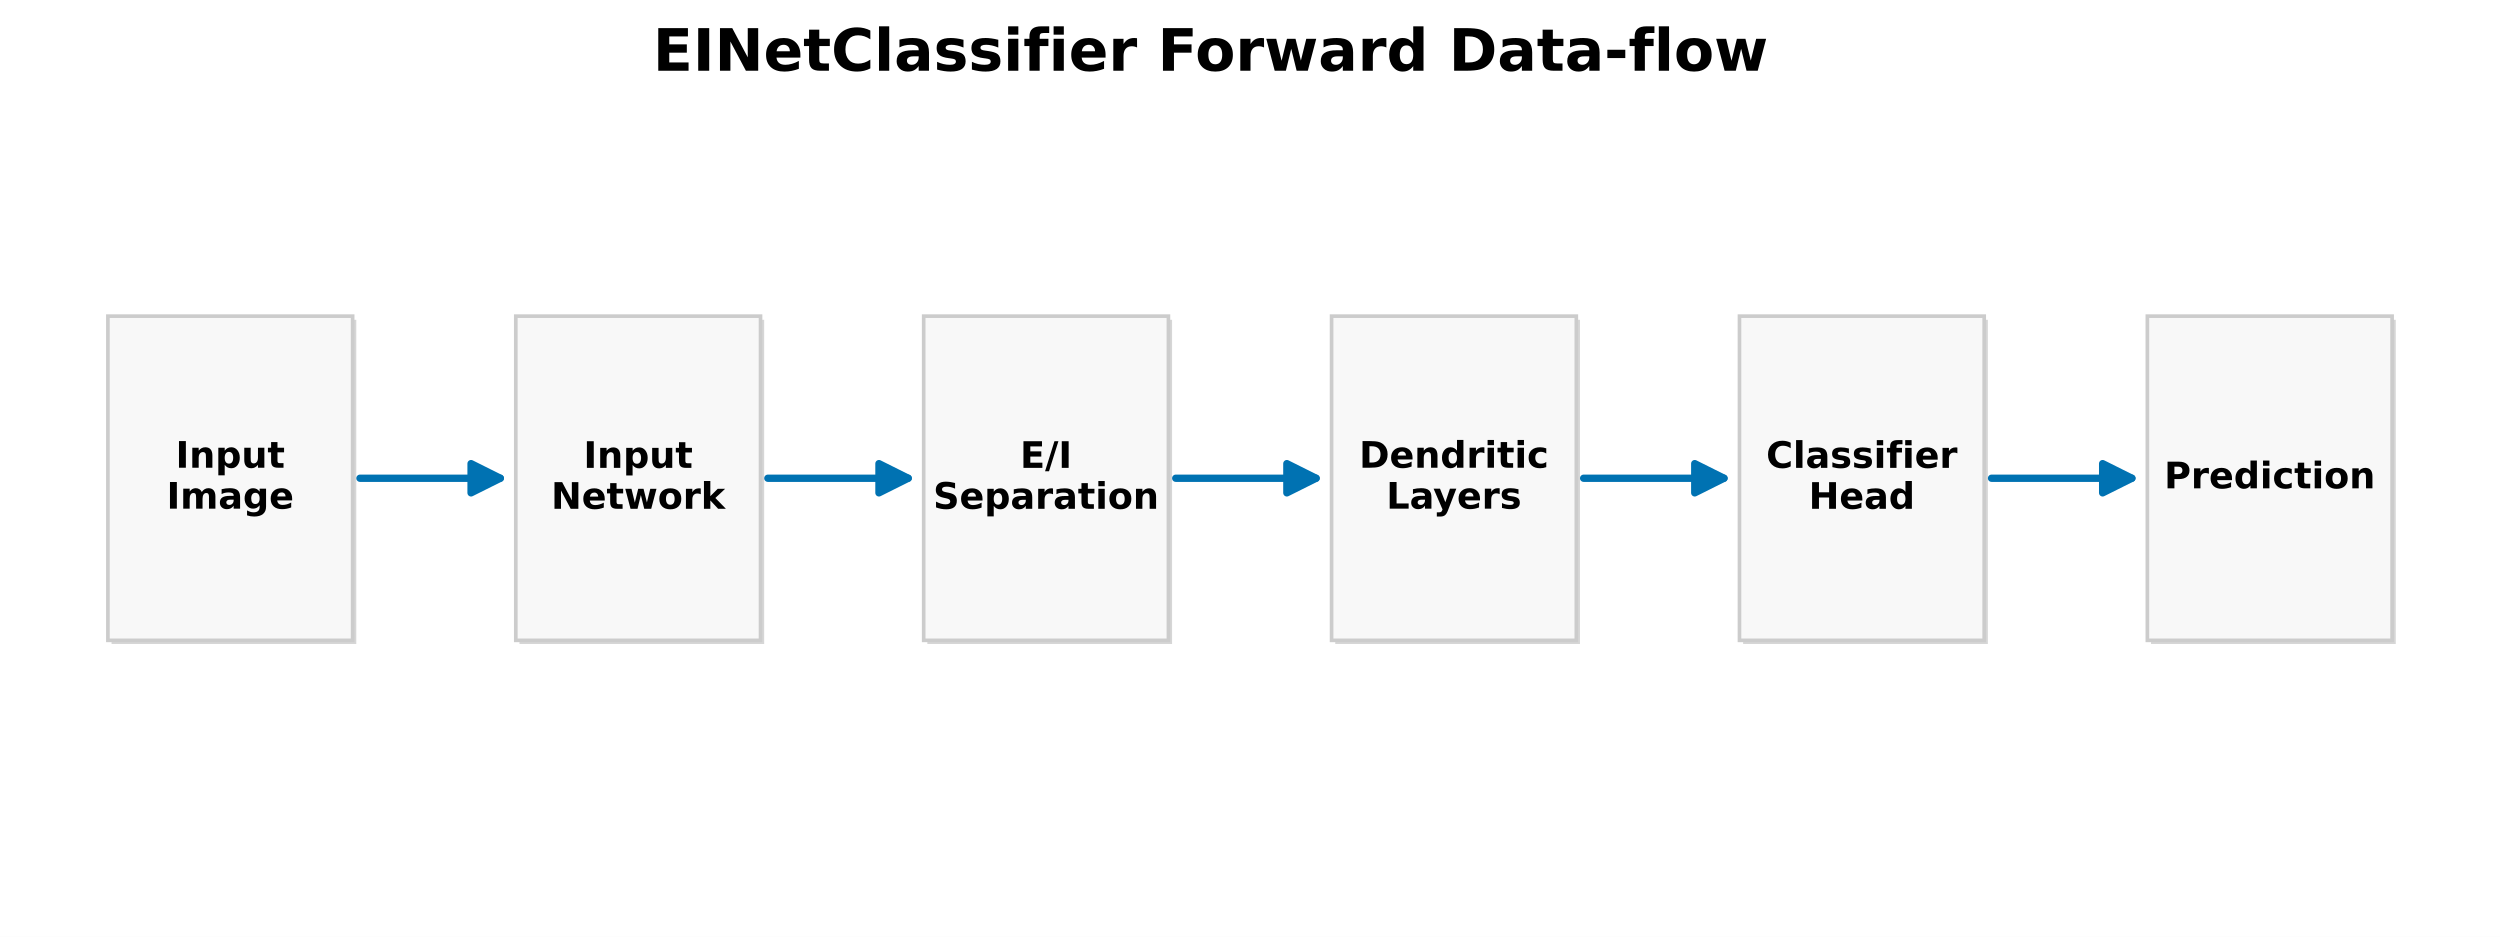
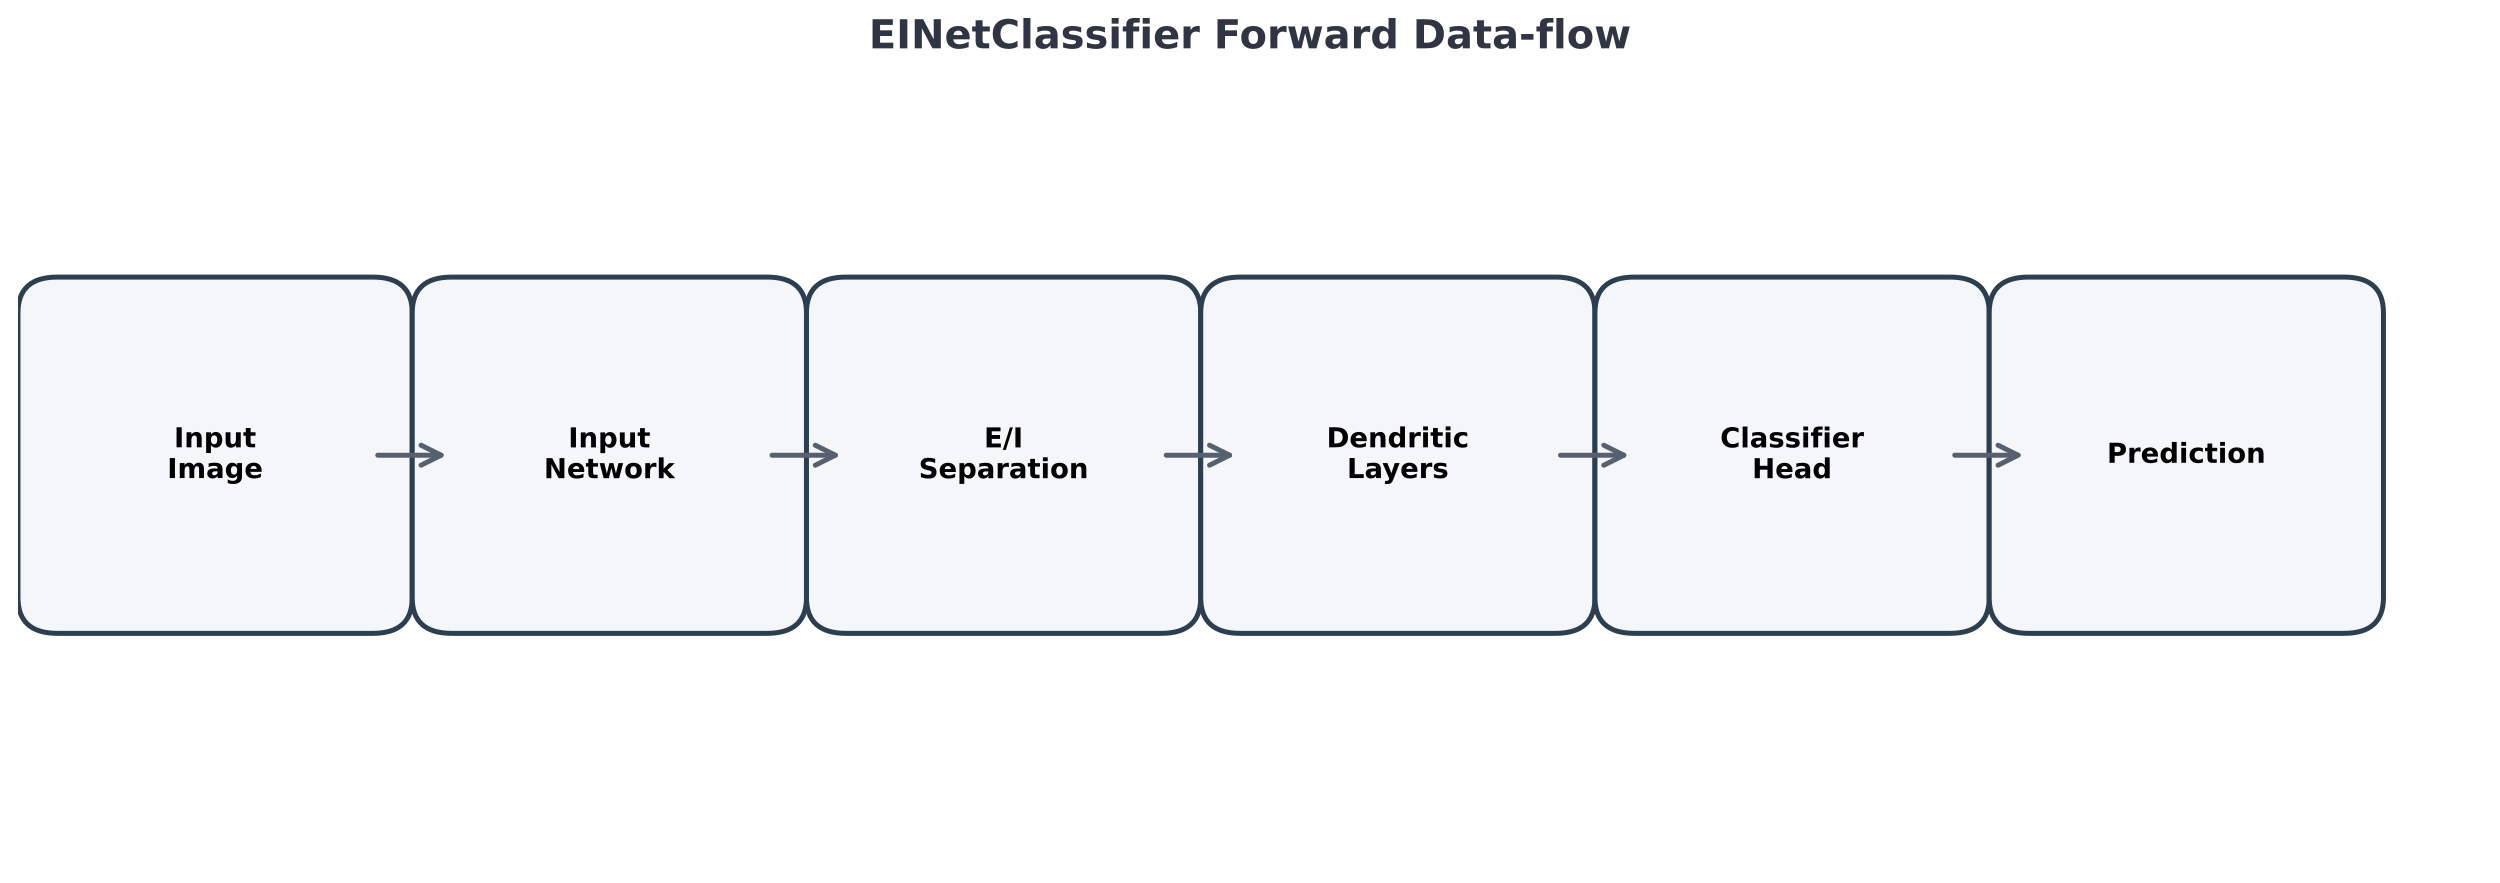
- <svg xmlns="http://www.w3.org/2000/svg" xmlns:xlink="http://www.w3.org/1999/xlink" width="684pt" height="256.32pt" viewBox="0 0 684 256.32" version="1.1">
+ <svg xmlns="http://www.w3.org/2000/svg" xmlns:xlink="http://www.w3.org/1999/xlink" width="1000.8pt" height="353.438pt" viewBox="0 0 1000.8 353.438" version="1.1">
  <defs>
    <style type="text/css">*{stroke-linejoin: round; stroke-linecap: butt}</style>
  </defs>
  <g id="figure_1">
    <g id="patch_1">
-       <path d="M 0 256.32  L 684 256.32  L 684 0  L 0 0  z " style="fill: #ffffff" />
+       <path d="M 0 353.438  L 1000.8 353.438  L 1000.8 0  L 0 0  z " style="fill: #ffffff" />
    </g>
    <g id="axes_1">
      <g id="patch_2">
-         <path d="M 30.52 176.2  L 97.48 176.2  L 97.48 87.496  L 30.52 87.496  z " clip-path="url(#p9ac85285b4)" style="fill: #333333; opacity: 0.2" />
-         <path d="M 29.52 175.2  L 96.48 175.2  L 96.48 86.496  L 29.52 86.496  z " clip-path="url(#p9ac85285b4)" style="fill: #f8f8f8; stroke: #cccccc; stroke-linejoin: miter" />
+         <path d="M 22.982 253.539  L 149.242 253.539  Q 165.024 253.539 165.024 239.278  L 165.024 125.187  Q 165.024 110.925 149.242 110.925  L 22.982 110.925  Q 7.2 110.925 7.2 125.187  L 7.2 239.278  Q 7.2 253.539 22.982 253.539  z " clip-path="url(#p1d5c833559)" style="fill: #f5f6fa; stroke: #2c3e50; stroke-width: 2; stroke-linejoin: miter" />
      </g>
      <g id="patch_3">
-         <path d="M 142.12 176.2  L 209.08 176.2  L 209.08 87.496  L 142.12 87.496  z " clip-path="url(#p9ac85285b4)" style="fill: #333333; opacity: 0.2" />
-         <path d="M 141.12 175.2  L 208.08 175.2  L 208.08 86.496  L 141.12 86.496  z " clip-path="url(#p9ac85285b4)" style="fill: #f8f8f8; stroke: #cccccc; stroke-linejoin: miter" />
+         <path d="M 180.806 253.539  L 307.066 253.539  Q 322.848 253.539 322.848 239.278  L 322.848 125.187  Q 322.848 110.925 307.066 110.925  L 180.806 110.925  Q 165.024 110.925 165.024 125.187  L 165.024 239.278  Q 165.024 253.539 180.806 253.539  z " clip-path="url(#p1d5c833559)" style="fill: #f5f6fa; stroke: #2c3e50; stroke-width: 2; stroke-linejoin: miter" />
      </g>
      <g id="patch_4">
-         <path d="M 253.72 176.2  L 320.68 176.2  L 320.68 87.496  L 253.72 87.496  z " clip-path="url(#p9ac85285b4)" style="fill: #333333; opacity: 0.2" />
-         <path d="M 252.72 175.2  L 319.68 175.2  L 319.68 86.496  L 252.72 86.496  z " clip-path="url(#p9ac85285b4)" style="fill: #f8f8f8; stroke: #cccccc; stroke-linejoin: miter" />
+         <path d="M 338.63 253.539  L 464.89 253.539  Q 480.672 253.539 480.672 239.278  L 480.672 125.187  Q 480.672 110.925 464.89 110.925  L 338.63 110.925  Q 322.848 110.925 322.848 125.187  L 322.848 239.278  Q 322.848 253.539 338.63 253.539  z " clip-path="url(#p1d5c833559)" style="fill: #f5f6fa; stroke: #2c3e50; stroke-width: 2; stroke-linejoin: miter" />
      </g>
      <g id="patch_5">
-         <path d="M 365.32 176.2  L 432.28 176.2  L 432.28 87.496  L 365.32 87.496  z " clip-path="url(#p9ac85285b4)" style="fill: #333333; opacity: 0.2" />
-         <path d="M 364.32 175.2  L 431.28 175.2  L 431.28 86.496  L 364.32 86.496  z " clip-path="url(#p9ac85285b4)" style="fill: #f8f8f8; stroke: #cccccc; stroke-linejoin: miter" />
+         <path d="M 496.454 253.539  L 622.714 253.539  Q 638.496 253.539 638.496 239.278  L 638.496 125.187  Q 638.496 110.925 622.714 110.925  L 496.454 110.925  Q 480.672 110.925 480.672 125.187  L 480.672 239.278  Q 480.672 253.539 496.454 253.539  z " clip-path="url(#p1d5c833559)" style="fill: #f5f6fa; stroke: #2c3e50; stroke-width: 2; stroke-linejoin: miter" />
      </g>
      <g id="patch_6">
-         <path d="M 476.92 176.2  L 543.88 176.2  L 543.88 87.496  L 476.92 87.496  z " clip-path="url(#p9ac85285b4)" style="fill: #333333; opacity: 0.2" />
-         <path d="M 475.92 175.2  L 542.88 175.2  L 542.88 86.496  L 475.92 86.496  z " clip-path="url(#p9ac85285b4)" style="fill: #f8f8f8; stroke: #cccccc; stroke-linejoin: miter" />
+         <path d="M 654.278 253.539  L 780.538 253.539  Q 796.32 253.539 796.32 239.278  L 796.32 125.187  Q 796.32 110.925 780.538 110.925  L 654.278 110.925  Q 638.496 110.925 638.496 125.187  L 638.496 239.278  Q 638.496 253.539 654.278 253.539  z " clip-path="url(#p1d5c833559)" style="fill: #f5f6fa; stroke: #2c3e50; stroke-width: 2; stroke-linejoin: miter" />
      </g>
      <g id="patch_7">
-         <path d="M 588.52 176.2  L 655.48 176.2  L 655.48 87.496  L 588.52 87.496  z " clip-path="url(#p9ac85285b4)" style="fill: #333333; opacity: 0.2" />
-         <path d="M 587.52 175.2  L 654.48 175.2  L 654.48 86.496  L 587.52 86.496  z " clip-path="url(#p9ac85285b4)" style="fill: #f8f8f8; stroke: #cccccc; stroke-linejoin: miter" />
+         <path d="M 812.102 253.539  L 938.362 253.539  Q 954.144 253.539 954.144 239.278  L 954.144 125.187  Q 954.144 110.925 938.362 110.925  L 812.102 110.925  Q 796.32 110.925 796.32 125.187  L 796.32 239.278  Q 796.32 253.539 812.102 253.539  z " clip-path="url(#p1d5c833559)" style="fill: #f5f6fa; stroke: #2c3e50; stroke-width: 2; stroke-linejoin: miter" />
      </g>
      <g id="patch_8">
-         <path d="M 98.483 130.848  Q 118.801 130.848 136.883 130.848  " clip-path="url(#p9ac85285b4)" style="fill: none; stroke: #0072b2; stroke-width: 2; stroke-linecap: round" />
-         <path d="M 128.883 126.848  L 136.883 130.848  L 128.883 134.848  z " clip-path="url(#p9ac85285b4)" style="fill: #0072b2; stroke: #0072b2; stroke-width: 2; stroke-linecap: round" />
+         <path d="M 151.241 182.232  Q 165.022 182.232 176.567 182.232  " clip-path="url(#p1d5c833559)" style="fill: none; stroke: #57606f; stroke-width: 2; stroke-linecap: round" />
+         <path d="M 168.567 178.232  L 176.567 182.232  L 168.567 186.232  " clip-path="url(#p1d5c833559)" style="fill: none; stroke: #57606f; stroke-width: 2; stroke-linecap: round" />
      </g>
      <g id="patch_9">
-         <path d="M 210.083 130.848  Q 230.401 130.848 248.483 130.848  " clip-path="url(#p9ac85285b4)" style="fill: none; stroke: #0072b2; stroke-width: 2; stroke-linecap: round" />
-         <path d="M 240.483 126.848  L 248.483 130.848  L 240.483 134.848  z " clip-path="url(#p9ac85285b4)" style="fill: #0072b2; stroke: #0072b2; stroke-width: 2; stroke-linecap: round" />
+         <path d="M 309.065 182.232  Q 322.846 182.232 334.391 182.232  " clip-path="url(#p1d5c833559)" style="fill: none; stroke: #57606f; stroke-width: 2; stroke-linecap: round" />
+         <path d="M 326.391 178.232  L 334.391 182.232  L 326.391 186.232  " clip-path="url(#p1d5c833559)" style="fill: none; stroke: #57606f; stroke-width: 2; stroke-linecap: round" />
      </g>
      <g id="patch_10">
-         <path d="M 321.683 130.848  Q 342.001 130.848 360.083 130.848  " clip-path="url(#p9ac85285b4)" style="fill: none; stroke: #0072b2; stroke-width: 2; stroke-linecap: round" />
-         <path d="M 352.083 126.848  L 360.083 130.848  L 352.083 134.848  z " clip-path="url(#p9ac85285b4)" style="fill: #0072b2; stroke: #0072b2; stroke-width: 2; stroke-linecap: round" />
+         <path d="M 466.889 182.232  Q 480.67 182.232 492.215 182.232  " clip-path="url(#p1d5c833559)" style="fill: none; stroke: #57606f; stroke-width: 2; stroke-linecap: round" />
+         <path d="M 484.215 178.232  L 492.215 182.232  L 484.215 186.232  " clip-path="url(#p1d5c833559)" style="fill: none; stroke: #57606f; stroke-width: 2; stroke-linecap: round" />
      </g>
      <g id="patch_11">
-         <path d="M 433.283 130.848  Q 453.601 130.848 471.683 130.848  " clip-path="url(#p9ac85285b4)" style="fill: none; stroke: #0072b2; stroke-width: 2; stroke-linecap: round" />
-         <path d="M 463.683 126.848  L 471.683 130.848  L 463.683 134.848  z " clip-path="url(#p9ac85285b4)" style="fill: #0072b2; stroke: #0072b2; stroke-width: 2; stroke-linecap: round" />
+         <path d="M 624.713 182.232  Q 638.494 182.232 650.039 182.232  " clip-path="url(#p1d5c833559)" style="fill: none; stroke: #57606f; stroke-width: 2; stroke-linecap: round" />
+         <path d="M 642.039 178.232  L 650.039 182.232  L 642.039 186.232  " clip-path="url(#p1d5c833559)" style="fill: none; stroke: #57606f; stroke-width: 2; stroke-linecap: round" />
      </g>
      <g id="patch_12">
-         <path d="M 544.883 130.848  Q 565.201 130.848 583.283 130.848  " clip-path="url(#p9ac85285b4)" style="fill: none; stroke: #0072b2; stroke-width: 2; stroke-linecap: round" />
-         <path d="M 575.283 126.848  L 583.283 130.848  L 575.283 134.848  z " clip-path="url(#p9ac85285b4)" style="fill: #0072b2; stroke: #0072b2; stroke-width: 2; stroke-linecap: round" />
+         <path d="M 782.537 182.232  Q 796.318 182.232 807.863 182.232  " clip-path="url(#p1d5c833559)" style="fill: none; stroke: #57606f; stroke-width: 2; stroke-linecap: round" />
+         <path d="M 799.863 178.232  L 807.863 182.232  L 799.863 186.232  " clip-path="url(#p1d5c833559)" style="fill: none; stroke: #57606f; stroke-width: 2; stroke-linecap: round" />
      </g>
      <g id="text_1">
-         <g transform="translate(48.05234 127.9694) scale(0.1 -0.1)">
+         <g transform="translate(69.66958 179.0657) scale(0.11 -0.11)">
          <defs>
            <path id="DejaVuSans-Bold-49" d="M 588 4666  L 1791 4666  L 1791 0  L 588 0  L 588 4666  z " transform="scale(0.015625)" />
            <path id="DejaVuSans-Bold-6e" d="M 4056 2131  L 4056 0  L 2931 0  L 2931 347  L 2931 1631  Q 2931 2084 2911 2256  Q 2891 2428 2841 2509  Q 2775 2619 2662 2680  Q 2550 2741 2406 2741  Q 2056 2741 1856 2470  Q 1656 2200 1656 1722  L 1656 0  L 538 0  L 538 3500  L 1656 3500  L 1656 2988  Q 1909 3294 2193 3439  Q 2478 3584 2822 3584  Q 3428 3584 3742 3212  Q 4056 2841 4056 2131  z " transform="scale(0.015625)" />
            <path id="DejaVuSans-Bold-70" d="M 1656 506  L 1656 -1331  L 538 -1331  L 538 3500  L 1656 3500  L 1656 2988  Q 1888 3294 2169 3439  Q 2450 3584 2816 3584  Q 3463 3584 3878 3070  Q 4294 2556 4294 1747  Q 4294 938 3878 423  Q 3463 -91 2816 -91  Q 2450 -91 2169 54  Q 1888 200 1656 506  z M 2400 2772  Q 2041 2772 1848 2508  Q 1656 2244 1656 1747  Q 1656 1250 1848 986  Q 2041 722 2400 722  Q 2759 722 2948 984  Q 3138 1247 3138 1747  Q 3138 2247 2948 2509  Q 2759 2772 2400 2772  z " transform="scale(0.015625)" />
            <path id="DejaVuSans-Bold-75" d="M 500 1363  L 500 3500  L 1625 3500  L 1625 3150  Q 1625 2866 1622 2436  Q 1619 2006 1619 1863  Q 1619 1441 1641 1255  Q 1663 1069 1716 984  Q 1784 875 1895 815  Q 2006 756 2150 756  Q 2500 756 2700 1025  Q 2900 1294 2900 1772  L 2900 3500  L 4019 3500  L 4019 0  L 2900 0  L 2900 506  Q 2647 200 2364 54  Q 2081 -91 1741 -91  Q 1134 -91 817 281  Q 500 653 500 1363  z " transform="scale(0.015625)" />
            <path id="DejaVuSans-Bold-74" d="M 1759 4494  L 1759 3500  L 2913 3500  L 2913 2700  L 1759 2700  L 1759 1216  Q 1759 972 1856 886  Q 1953 800 2241 800  L 2816 800  L 2816 0  L 1856 0  Q 1194 0 917 276  Q 641 553 641 1216  L 641 2700  L 84 2700  L 84 3500  L 641 3500  L 641 4494  L 1759 4494  z " transform="scale(0.015625)" />
          </defs>
          <use xlink:href="#DejaVuSans-Bold-49" />
          <use xlink:href="#DejaVuSans-Bold-6e" transform="translate(37.20703 0)" />
          <use xlink:href="#DejaVuSans-Bold-70" transform="translate(108.3984 0)" />
          <use xlink:href="#DejaVuSans-Bold-75" transform="translate(179.9805 0)" />
          <use xlink:href="#DejaVuSans-Bold-74" transform="translate(251.1719 0)" />
        </g>
-         <g transform="translate(45.58516 139.1672) scale(0.1 -0.1)">
+         <g transform="translate(66.95567 191.3833) scale(0.11 -0.11)">
          <defs>
            <path id="DejaVuSans-Bold-6d" d="M 3781 2919  Q 3994 3244 4286 3414  Q 4578 3584 4928 3584  Q 5531 3584 5847 3212  Q 6163 2841 6163 2131  L 6163 0  L 5038 0  L 5038 1825  Q 5041 1866 5042 1909  Q 5044 1953 5044 2034  Q 5044 2406 4934 2573  Q 4825 2741 4581 2741  Q 4263 2741 4089 2478  Q 3916 2216 3909 1719  L 3909 0  L 2784 0  L 2784 1825  Q 2784 2406 2684 2573  Q 2584 2741 2328 2741  Q 2006 2741 1831 2477  Q 1656 2213 1656 1722  L 1656 0  L 531 0  L 531 3500  L 1656 3500  L 1656 2988  Q 1863 3284 2130 3434  Q 2397 3584 2719 3584  Q 3081 3584 3359 3409  Q 3638 3234 3781 2919  z " transform="scale(0.015625)" />
            <path id="DejaVuSans-Bold-61" d="M 2106 1575  Q 1756 1575 1579 1456  Q 1403 1338 1403 1106  Q 1403 894 1545 773  Q 1688 653 1941 653  Q 2256 653 2472 879  Q 2688 1106 2688 1447  L 2688 1575  L 2106 1575  z M 3816 1997  L 3816 0  L 2688 0  L 2688 519  Q 2463 200 2181 54  Q 1900 -91 1497 -91  Q 953 -91 614 226  Q 275 544 275 1050  Q 275 1666 698 1953  Q 1122 2241 2028 2241  L 2688 2241  L 2688 2328  Q 2688 2594 2478 2717  Q 2269 2841 1825 2841  Q 1466 2841 1156 2769  Q 847 2697 581 2553  L 581 3406  Q 941 3494 1303 3539  Q 1666 3584 2028 3584  Q 2975 3584 3395 3211  Q 3816 2838 3816 1997  z " transform="scale(0.015625)" />
            <path id="DejaVuSans-Bold-67" d="M 2919 594  Q 2688 288 2409 144  Q 2131 0 1766 0  Q 1125 0 706 504  Q 288 1009 288 1791  Q 288 2575 706 3076  Q 1125 3578 1766 3578  Q 2131 3578 2409 3434  Q 2688 3291 2919 2981  L 2919 3500  L 4044 3500  L 4044 353  Q 4044 -491 3511 -936  Q 2978 -1381 1966 -1381  Q 1638 -1381 1331 -1331  Q 1025 -1281 716 -1178  L 716 -306  Q 1009 -475 1290 -558  Q 1572 -641 1856 -641  Q 2406 -641 2662 -400  Q 2919 -159 2919 353  L 2919 594  z M 2181 2772  Q 1834 2772 1640 2515  Q 1447 2259 1447 1791  Q 1447 1309 1634 1061  Q 1822 813 2181 813  Q 2531 813 2725 1069  Q 2919 1325 2919 1791  Q 2919 2259 2725 2515  Q 2531 2772 2181 2772  z " transform="scale(0.015625)" />
            <path id="DejaVuSans-Bold-65" d="M 4031 1759  L 4031 1441  L 1416 1441  Q 1456 1047 1700 850  Q 1944 653 2381 653  Q 2734 653 3104 758  Q 3475 863 3866 1075  L 3866 213  Q 3469 63 3072 -14  Q 2675 -91 2278 -91  Q 1328 -91 801 392  Q 275 875 275 1747  Q 275 2603 792 3093  Q 1309 3584 2216 3584  Q 3041 3584 3536 3087  Q 4031 2591 4031 1759  z M 2881 2131  Q 2881 2450 2695 2645  Q 2509 2841 2209 2841  Q 1884 2841 1681 2658  Q 1478 2475 1428 2131  L 2881 2131  z " transform="scale(0.015625)" />
          </defs>
          <use xlink:href="#DejaVuSans-Bold-49" />
          <use xlink:href="#DejaVuSans-Bold-6d" transform="translate(37.20703 0)" />
          <use xlink:href="#DejaVuSans-Bold-61" transform="translate(141.4062 0)" />
          <use xlink:href="#DejaVuSans-Bold-67" transform="translate(208.8867 0)" />
          <use xlink:href="#DejaVuSans-Bold-65" transform="translate(280.4688 0)" />
        </g>
      </g>
      <g id="text_2">
-         <g transform="translate(159.6523 128.0085) scale(0.1 -0.1)">
+         <g transform="translate(227.4936 179.1087) scale(0.11 -0.11)">
          <use xlink:href="#DejaVuSans-Bold-49" />
          <use xlink:href="#DejaVuSans-Bold-6e" transform="translate(37.20703 0)" />
          <use xlink:href="#DejaVuSans-Bold-70" transform="translate(108.3984 0)" />
          <use xlink:href="#DejaVuSans-Bold-75" transform="translate(179.9805 0)" />
          <use xlink:href="#DejaVuSans-Bold-74" transform="translate(251.1719 0)" />
        </g>
-         <g transform="translate(150.7891 139.2063) scale(0.1 -0.1)">
+         <g transform="translate(217.744 191.4263) scale(0.11 -0.11)">
          <defs>
            <path id="DejaVuSans-Bold-4e" d="M 588 4666  L 1931 4666  L 3628 1466  L 3628 4666  L 4769 4666  L 4769 0  L 3425 0  L 1728 3200  L 1728 0  L 588 0  L 588 4666  z " transform="scale(0.015625)" />
            <path id="DejaVuSans-Bold-77" d="M 225 3500  L 1313 3500  L 1900 1088  L 2491 3500  L 3425 3500  L 4013 1113  L 4603 3500  L 5691 3500  L 4769 0  L 3547 0  L 2956 2406  L 2369 0  L 1147 0  L 225 3500  z " transform="scale(0.015625)" />
            <path id="DejaVuSans-Bold-6f" d="M 2203 2784  Q 1831 2784 1636 2517  Q 1441 2250 1441 1747  Q 1441 1244 1636 976  Q 1831 709 2203 709  Q 2569 709 2762 976  Q 2956 1244 2956 1747  Q 2956 2250 2762 2517  Q 2569 2784 2203 2784  z M 2203 3584  Q 3106 3584 3614 3096  Q 4122 2609 4122 1747  Q 4122 884 3614 396  Q 3106 -91 2203 -91  Q 1297 -91 786 396  Q 275 884 275 1747  Q 275 2609 786 3096  Q 1297 3584 2203 3584  z " transform="scale(0.015625)" />
            <path id="DejaVuSans-Bold-72" d="M 3138 2547  Q 2991 2616 2845 2648  Q 2700 2681 2553 2681  Q 2122 2681 1889 2404  Q 1656 2128 1656 1613  L 1656 0  L 538 0  L 538 3500  L 1656 3500  L 1656 2925  Q 1872 3269 2151 3426  Q 2431 3584 2822 3584  Q 2878 3584 2943 3579  Q 3009 3575 3134 3559  L 3138 2547  z " transform="scale(0.015625)" />
            <path id="DejaVuSans-Bold-6b" d="M 538 4863  L 1656 4863  L 1656 2216  L 2944 3500  L 4244 3500  L 2534 1894  L 4378 0  L 3022 0  L 1656 1459  L 1656 0  L 538 0  L 538 4863  z " transform="scale(0.015625)" />
          </defs>
          <use xlink:href="#DejaVuSans-Bold-4e" />
          <use xlink:href="#DejaVuSans-Bold-65" transform="translate(83.69141 0)" />
          <use xlink:href="#DejaVuSans-Bold-74" transform="translate(151.5137 0)" />
          <use xlink:href="#DejaVuSans-Bold-77" transform="translate(199.3164 0)" />
          <use xlink:href="#DejaVuSans-Bold-6f" transform="translate(291.6992 0)" />
          <use xlink:href="#DejaVuSans-Bold-72" transform="translate(360.4004 0)" />
          <use xlink:href="#DejaVuSans-Bold-6b" transform="translate(409.7168 0)" />
        </g>
      </g>
      <g id="text_3">
-         <g transform="translate(279.0977 128.0085) scale(0.1 -0.1)">
+         <g transform="translate(393.9474 179.1087) scale(0.11 -0.11)">
          <defs>
            <path id="DejaVuSans-Bold-45" d="M 588 4666  L 3834 4666  L 3834 3756  L 1791 3756  L 1791 2888  L 3713 2888  L 3713 1978  L 1791 1978  L 1791 909  L 3903 909  L 3903 0  L 588 0  L 588 4666  z " transform="scale(0.015625)" />
            <path id="DejaVuSans-Bold-2f" d="M 1644 4666  L 2338 4666  L 691 -594  L 0 -594  L 1644 4666  z " transform="scale(0.015625)" />
          </defs>
          <use xlink:href="#DejaVuSans-Bold-45" />
          <use xlink:href="#DejaVuSans-Bold-2f" transform="translate(68.31055 0)" />
          <use xlink:href="#DejaVuSans-Bold-49" transform="translate(104.834 0)" />
        </g>
-         <g transform="translate(255.3164 139.2063) scale(0.1 -0.1)">
+         <g transform="translate(367.788 191.4263) scale(0.11 -0.11)">
          <defs>
            <path id="DejaVuSans-Bold-53" d="M 3834 4519  L 3834 3531  Q 3450 3703 3084 3790  Q 2719 3878 2394 3878  Q 1963 3878 1756 3759  Q 1550 3641 1550 3391  Q 1550 3203 1689 3098  Q 1828 2994 2194 2919  L 2706 2816  Q 3484 2659 3812 2340  Q 4141 2022 4141 1434  Q 4141 663 3683 286  Q 3225 -91 2284 -91  Q 1841 -91 1394 -6  Q 947 78 500 244  L 500 1259  Q 947 1022 1364 901  Q 1781 781 2169 781  Q 2563 781 2772 912  Q 2981 1044 2981 1288  Q 2981 1506 2839 1625  Q 2697 1744 2272 1838  L 1806 1941  Q 1106 2091 782 2419  Q 459 2747 459 3303  Q 459 4000 909 4375  Q 1359 4750 2203 4750  Q 2588 4750 2994 4692  Q 3400 4634 3834 4519  z " transform="scale(0.015625)" />
            <path id="DejaVuSans-Bold-69" d="M 538 3500  L 1656 3500  L 1656 0  L 538 0  L 538 3500  z M 538 4863  L 1656 4863  L 1656 3950  L 538 3950  L 538 4863  z " transform="scale(0.015625)" />
          </defs>
          <use xlink:href="#DejaVuSans-Bold-53" />
          <use xlink:href="#DejaVuSans-Bold-65" transform="translate(72.02148 0)" />
          <use xlink:href="#DejaVuSans-Bold-70" transform="translate(139.8438 0)" />
          <use xlink:href="#DejaVuSans-Bold-61" transform="translate(211.4258 0)" />
          <use xlink:href="#DejaVuSans-Bold-72" transform="translate(278.9062 0)" />
          <use xlink:href="#DejaVuSans-Bold-61" transform="translate(328.2227 0)" />
          <use xlink:href="#DejaVuSans-Bold-74" transform="translate(395.7031 0)" />
          <use xlink:href="#DejaVuSans-Bold-69" transform="translate(443.5059 0)" />
          <use xlink:href="#DejaVuSans-Bold-6f" transform="translate(477.7832 0)" />
          <use xlink:href="#DejaVuSans-Bold-6e" transform="translate(546.4844 0)" />
        </g>
      </g>
      <g id="text_4">
-         <g transform="translate(371.8719 127.9694) scale(0.1 -0.1)">
+         <g transform="translate(531.0631 179.0657) scale(0.11 -0.11)">
          <defs>
            <path id="DejaVuSans-Bold-44" d="M 1791 3756  L 1791 909  L 2222 909  Q 2959 909 3348 1275  Q 3738 1641 3738 2338  Q 3738 3031 3350 3393  Q 2963 3756 2222 3756  L 1791 3756  z M 588 4666  L 1856 4666  Q 2919 4666 3439 4514  Q 3959 4363 4331 4000  Q 4659 3684 4818 3271  Q 4978 2859 4978 2338  Q 4978 1809 4818 1395  Q 4659 981 4331 666  Q 3956 303 3431 151  Q 2906 0 1856 0  L 588 0  L 588 4666  z " transform="scale(0.015625)" />
            <path id="DejaVuSans-Bold-64" d="M 2919 2988  L 2919 4863  L 4044 4863  L 4044 0  L 2919 0  L 2919 506  Q 2688 197 2409 53  Q 2131 -91 1766 -91  Q 1119 -91 703 423  Q 288 938 288 1747  Q 288 2556 703 3070  Q 1119 3584 1766 3584  Q 2128 3584 2408 3439  Q 2688 3294 2919 2988  z M 2181 722  Q 2541 722 2730 984  Q 2919 1247 2919 1747  Q 2919 2247 2730 2509  Q 2541 2772 2181 2772  Q 1825 2772 1636 2509  Q 1447 2247 1447 1747  Q 1447 1247 1636 984  Q 1825 722 2181 722  z " transform="scale(0.015625)" />
            <path id="DejaVuSans-Bold-63" d="M 3366 3391  L 3366 2478  Q 3138 2634 2908 2709  Q 2678 2784 2431 2784  Q 1963 2784 1702 2511  Q 1441 2238 1441 1747  Q 1441 1256 1702 982  Q 1963 709 2431 709  Q 2694 709 2930 787  Q 3166 866 3366 1019  L 3366 103  Q 3103 6 2833 -42  Q 2563 -91 2291 -91  Q 1344 -91 809 395  Q 275 881 275 1747  Q 275 2613 809 3098  Q 1344 3584 2291 3584  Q 2566 3584 2833 3536  Q 3100 3488 3366 3391  z " transform="scale(0.015625)" />
          </defs>
          <use xlink:href="#DejaVuSans-Bold-44" />
          <use xlink:href="#DejaVuSans-Bold-65" transform="translate(83.00781 0)" />
          <use xlink:href="#DejaVuSans-Bold-6e" transform="translate(150.8301 0)" />
          <use xlink:href="#DejaVuSans-Bold-64" transform="translate(222.0215 0)" />
          <use xlink:href="#DejaVuSans-Bold-72" transform="translate(293.6035 0)" />
          <use xlink:href="#DejaVuSans-Bold-69" transform="translate(342.9199 0)" />
          <use xlink:href="#DejaVuSans-Bold-74" transform="translate(377.1973 0)" />
          <use xlink:href="#DejaVuSans-Bold-69" transform="translate(425 0)" />
          <use xlink:href="#DejaVuSans-Bold-63" transform="translate(459.2773 0)" />
        </g>
-         <g transform="translate(379.3039 139.1672) scale(0.1 -0.1)">
+         <g transform="translate(539.2383 191.3833) scale(0.11 -0.11)">
          <defs>
            <path id="DejaVuSans-Bold-4c" d="M 588 4666  L 1791 4666  L 1791 909  L 3903 909  L 3903 0  L 588 0  L 588 4666  z " transform="scale(0.015625)" />
            <path id="DejaVuSans-Bold-79" d="M 78 3500  L 1197 3500  L 2138 1125  L 2938 3500  L 4056 3500  L 2584 -331  Q 2363 -916 2067 -1148  Q 1772 -1381 1288 -1381  L 641 -1381  L 641 -647  L 991 -647  Q 1275 -647 1404 -556  Q 1534 -466 1606 -231  L 1638 -134  L 78 3500  z " transform="scale(0.015625)" />
            <path id="DejaVuSans-Bold-73" d="M 3272 3391  L 3272 2541  Q 2913 2691 2578 2766  Q 2244 2841 1947 2841  Q 1628 2841 1473 2761  Q 1319 2681 1319 2516  Q 1319 2381 1436 2309  Q 1553 2238 1856 2203  L 2053 2175  Q 2913 2066 3209 1816  Q 3506 1566 3506 1031  Q 3506 472 3093 190  Q 2681 -91 1863 -91  Q 1516 -91 1145 -36  Q 775 19 384 128  L 384 978  Q 719 816 1070 734  Q 1422 653 1784 653  Q 2113 653 2278 743  Q 2444 834 2444 1013  Q 2444 1163 2330 1236  Q 2216 1309 1875 1350  L 1678 1375  Q 931 1469 631 1722  Q 331 1975 331 2491  Q 331 3047 712 3315  Q 1094 3584 1881 3584  Q 2191 3584 2531 3537  Q 2872 3491 3272 3391  z " transform="scale(0.015625)" />
          </defs>
          <use xlink:href="#DejaVuSans-Bold-4c" />
          <use xlink:href="#DejaVuSans-Bold-61" transform="translate(63.7207 0)" />
          <use xlink:href="#DejaVuSans-Bold-79" transform="translate(128.0762 0)" />
          <use xlink:href="#DejaVuSans-Bold-65" transform="translate(193.2617 0)" />
          <use xlink:href="#DejaVuSans-Bold-72" transform="translate(261.084 0)" />
          <use xlink:href="#DejaVuSans-Bold-73" transform="translate(310.4004 0)" />
        </g>
      </g>
      <g id="text_5">
-         <g transform="translate(483.2305 128.0085) scale(0.1 -0.1)">
+         <g transform="translate(688.6215 179.1087) scale(0.11 -0.11)">
          <defs>
            <path id="DejaVuSans-Bold-43" d="M 4288 256  Q 3956 84 3597 -3  Q 3238 -91 2847 -91  Q 1681 -91 1000 561  Q 319 1213 319 2328  Q 319 3447 1000 4098  Q 1681 4750 2847 4750  Q 3238 4750 3597 4662  Q 3956 4575 4288 4403  L 4288 3438  Q 3953 3666 3628 3772  Q 3303 3878 2944 3878  Q 2300 3878 1931 3465  Q 1563 3053 1563 2328  Q 1563 1606 1931 1193  Q 2300 781 2944 781  Q 3303 781 3628 887  Q 3953 994 4288 1222  L 4288 256  z " transform="scale(0.015625)" />
            <path id="DejaVuSans-Bold-6c" d="M 538 4863  L 1656 4863  L 1656 0  L 538 0  L 538 4863  z " transform="scale(0.015625)" />
            <path id="DejaVuSans-Bold-66" d="M 2841 4863  L 2841 4128  L 2222 4128  Q 1984 4128 1890 4042  Q 1797 3956 1797 3744  L 1797 3500  L 2753 3500  L 2753 2700  L 1797 2700  L 1797 0  L 678 0  L 678 2700  L 122 2700  L 122 3500  L 678 3500  L 678 3744  Q 678 4316 997 4589  Q 1316 4863 1984 4863  L 2841 4863  z " transform="scale(0.015625)" />
          </defs>
          <use xlink:href="#DejaVuSans-Bold-43" />
          <use xlink:href="#DejaVuSans-Bold-6c" transform="translate(73.38867 0)" />
          <use xlink:href="#DejaVuSans-Bold-61" transform="translate(107.666 0)" />
          <use xlink:href="#DejaVuSans-Bold-73" transform="translate(175.1465 0)" />
          <use xlink:href="#DejaVuSans-Bold-73" transform="translate(234.668 0)" />
          <use xlink:href="#DejaVuSans-Bold-69" transform="translate(294.1895 0)" />
          <use xlink:href="#DejaVuSans-Bold-66" transform="translate(328.4668 0)" />
          <use xlink:href="#DejaVuSans-Bold-69" transform="translate(371.9727 0)" />
          <use xlink:href="#DejaVuSans-Bold-65" transform="translate(406.25 0)" />
          <use xlink:href="#DejaVuSans-Bold-72" transform="translate(474.0723 0)" />
        </g>
-         <g transform="translate(494.8711 139.2063) scale(0.1 -0.1)">
+         <g transform="translate(701.4262 191.4263) scale(0.11 -0.11)">
          <defs>
            <path id="DejaVuSans-Bold-48" d="M 588 4666  L 1791 4666  L 1791 2888  L 3566 2888  L 3566 4666  L 4769 4666  L 4769 0  L 3566 0  L 3566 1978  L 1791 1978  L 1791 0  L 588 0  L 588 4666  z " transform="scale(0.015625)" />
          </defs>
          <use xlink:href="#DejaVuSans-Bold-48" />
          <use xlink:href="#DejaVuSans-Bold-65" transform="translate(83.69141 0)" />
          <use xlink:href="#DejaVuSans-Bold-61" transform="translate(151.5137 0)" />
          <use xlink:href="#DejaVuSans-Bold-64" transform="translate(218.9941 0)" />
        </g>
      </g>
      <g id="text_6">
-         <g transform="translate(592.1227 133.6074) scale(0.1 -0.1)">
+         <g transform="translate(843.4669 185.2675) scale(0.11 -0.11)">
          <defs>
            <path id="DejaVuSans-Bold-50" d="M 588 4666  L 2584 4666  Q 3475 4666 3951 4270  Q 4428 3875 4428 3144  Q 4428 2409 3951 2014  Q 3475 1619 2584 1619  L 1791 1619  L 1791 0  L 588 0  L 588 4666  z M 1791 3794  L 1791 2491  L 2456 2491  Q 2806 2491 2997 2661  Q 3188 2831 3188 3144  Q 3188 3456 2997 3625  Q 2806 3794 2456 3794  L 1791 3794  z " transform="scale(0.015625)" />
          </defs>
          <use xlink:href="#DejaVuSans-Bold-50" />
          <use xlink:href="#DejaVuSans-Bold-72" transform="translate(73.29102 0)" />
          <use xlink:href="#DejaVuSans-Bold-65" transform="translate(122.6074 0)" />
          <use xlink:href="#DejaVuSans-Bold-64" transform="translate(190.4297 0)" />
          <use xlink:href="#DejaVuSans-Bold-69" transform="translate(262.0117 0)" />
          <use xlink:href="#DejaVuSans-Bold-63" transform="translate(296.2891 0)" />
          <use xlink:href="#DejaVuSans-Bold-74" transform="translate(355.5664 0)" />
          <use xlink:href="#DejaVuSans-Bold-69" transform="translate(403.3691 0)" />
          <use xlink:href="#DejaVuSans-Bold-6f" transform="translate(437.6465 0)" />
          <use xlink:href="#DejaVuSans-Bold-6e" transform="translate(506.3477 0)" />
        </g>
      </g>
-     </g>
-     <g id="text_7">
-       <g transform="translate(178.6325 19.3575) scale(0.16 -0.16)">
-         <defs>
-           <path id="DejaVuSans-Bold-20" transform="scale(0.015625)" />
-           <path id="DejaVuSans-Bold-46" d="M 588 4666  L 3834 4666  L 3834 3756  L 1791 3756  L 1791 2888  L 3713 2888  L 3713 1978  L 1791 1978  L 1791 0  L 588 0  L 588 4666  z " transform="scale(0.015625)" />
-           <path id="DejaVuSans-Bold-2d" d="M 347 2297  L 2309 2297  L 2309 1388  L 347 1388  L 347 2297  z " transform="scale(0.015625)" />
-         </defs>
-         <use xlink:href="#DejaVuSans-Bold-45" />
-         <use xlink:href="#DejaVuSans-Bold-49" transform="translate(68.31055 0)" />
-         <use xlink:href="#DejaVuSans-Bold-4e" transform="translate(105.5176 0)" />
-         <use xlink:href="#DejaVuSans-Bold-65" transform="translate(189.209 0)" />
-         <use xlink:href="#DejaVuSans-Bold-74" transform="translate(257.0312 0)" />
-         <use xlink:href="#DejaVuSans-Bold-43" transform="translate(304.834 0)" />
-         <use xlink:href="#DejaVuSans-Bold-6c" transform="translate(378.2227 0)" />
-         <use xlink:href="#DejaVuSans-Bold-61" transform="translate(412.5 0)" />
-         <use xlink:href="#DejaVuSans-Bold-73" transform="translate(479.9805 0)" />
-         <use xlink:href="#DejaVuSans-Bold-73" transform="translate(539.502 0)" />
-         <use xlink:href="#DejaVuSans-Bold-69" transform="translate(599.0234 0)" />
-         <use xlink:href="#DejaVuSans-Bold-66" transform="translate(633.3008 0)" />
-         <use xlink:href="#DejaVuSans-Bold-69" transform="translate(676.8066 0)" />
-         <use xlink:href="#DejaVuSans-Bold-65" transform="translate(711.084 0)" />
-         <use xlink:href="#DejaVuSans-Bold-72" transform="translate(778.9062 0)" />
-         <use xlink:href="#DejaVuSans-Bold-20" transform="translate(828.2227 0)" />
-         <use xlink:href="#DejaVuSans-Bold-46" transform="translate(863.0371 0)" />
-         <use xlink:href="#DejaVuSans-Bold-6f" transform="translate(927.3477 0)" />
-         <use xlink:href="#DejaVuSans-Bold-72" transform="translate(996.0488 0)" />
-         <use xlink:href="#DejaVuSans-Bold-77" transform="translate(1045.365 0)" />
-         <use xlink:href="#DejaVuSans-Bold-61" transform="translate(1137.748 0)" />
-         <use xlink:href="#DejaVuSans-Bold-72" transform="translate(1205.229 0)" />
-         <use xlink:href="#DejaVuSans-Bold-64" transform="translate(1254.545 0)" />
-         <use xlink:href="#DejaVuSans-Bold-20" transform="translate(1326.127 0)" />
-         <use xlink:href="#DejaVuSans-Bold-44" transform="translate(1360.941 0)" />
-         <use xlink:href="#DejaVuSans-Bold-61" transform="translate(1443.949 0)" />
-         <use xlink:href="#DejaVuSans-Bold-74" transform="translate(1511.43 0)" />
-         <use xlink:href="#DejaVuSans-Bold-61" transform="translate(1559.232 0)" />
-         <use xlink:href="#DejaVuSans-Bold-2d" transform="translate(1626.713 0)" />
-         <use xlink:href="#DejaVuSans-Bold-66" transform="translate(1668.217 0)" />
-         <use xlink:href="#DejaVuSans-Bold-6c" transform="translate(1711.723 0)" />
-         <use xlink:href="#DejaVuSans-Bold-6f" transform="translate(1746 0)" />
-         <use xlink:href="#DejaVuSans-Bold-77" transform="translate(1814.701 0)" />
+       <g id="text_7">
+         <g style="fill: #2f3542" transform="translate(347.8325 19.3575) scale(0.16 -0.16)">
+           <defs>
+             <path id="DejaVuSans-Bold-20" transform="scale(0.015625)" />
+             <path id="DejaVuSans-Bold-46" d="M 588 4666  L 3834 4666  L 3834 3756  L 1791 3756  L 1791 2888  L 3713 2888  L 3713 1978  L 1791 1978  L 1791 0  L 588 0  L 588 4666  z " transform="scale(0.015625)" />
+             <path id="DejaVuSans-Bold-2d" d="M 347 2297  L 2309 2297  L 2309 1388  L 347 1388  L 347 2297  z " transform="scale(0.015625)" />
+           </defs>
+           <use xlink:href="#DejaVuSans-Bold-45" />
+           <use xlink:href="#DejaVuSans-Bold-49" transform="translate(68.31055 0)" />
+           <use xlink:href="#DejaVuSans-Bold-4e" transform="translate(105.5176 0)" />
+           <use xlink:href="#DejaVuSans-Bold-65" transform="translate(189.209 0)" />
+           <use xlink:href="#DejaVuSans-Bold-74" transform="translate(257.0312 0)" />
+           <use xlink:href="#DejaVuSans-Bold-43" transform="translate(304.834 0)" />
+           <use xlink:href="#DejaVuSans-Bold-6c" transform="translate(378.2227 0)" />
+           <use xlink:href="#DejaVuSans-Bold-61" transform="translate(412.5 0)" />
+           <use xlink:href="#DejaVuSans-Bold-73" transform="translate(479.9805 0)" />
+           <use xlink:href="#DejaVuSans-Bold-73" transform="translate(539.502 0)" />
+           <use xlink:href="#DejaVuSans-Bold-69" transform="translate(599.0234 0)" />
+           <use xlink:href="#DejaVuSans-Bold-66" transform="translate(633.3008 0)" />
+           <use xlink:href="#DejaVuSans-Bold-69" transform="translate(676.8066 0)" />
+           <use xlink:href="#DejaVuSans-Bold-65" transform="translate(711.084 0)" />
+           <use xlink:href="#DejaVuSans-Bold-72" transform="translate(778.9062 0)" />
+           <use xlink:href="#DejaVuSans-Bold-20" transform="translate(828.2227 0)" />
+           <use xlink:href="#DejaVuSans-Bold-46" transform="translate(863.0371 0)" />
+           <use xlink:href="#DejaVuSans-Bold-6f" transform="translate(927.3477 0)" />
+           <use xlink:href="#DejaVuSans-Bold-72" transform="translate(996.0488 0)" />
+           <use xlink:href="#DejaVuSans-Bold-77" transform="translate(1045.365 0)" />
+           <use xlink:href="#DejaVuSans-Bold-61" transform="translate(1137.748 0)" />
+           <use xlink:href="#DejaVuSans-Bold-72" transform="translate(1205.229 0)" />
+           <use xlink:href="#DejaVuSans-Bold-64" transform="translate(1254.545 0)" />
+           <use xlink:href="#DejaVuSans-Bold-20" transform="translate(1326.127 0)" />
+           <use xlink:href="#DejaVuSans-Bold-44" transform="translate(1360.941 0)" />
+           <use xlink:href="#DejaVuSans-Bold-61" transform="translate(1443.949 0)" />
+           <use xlink:href="#DejaVuSans-Bold-74" transform="translate(1511.43 0)" />
+           <use xlink:href="#DejaVuSans-Bold-61" transform="translate(1559.232 0)" />
+           <use xlink:href="#DejaVuSans-Bold-2d" transform="translate(1626.713 0)" />
+           <use xlink:href="#DejaVuSans-Bold-66" transform="translate(1668.217 0)" />
+           <use xlink:href="#DejaVuSans-Bold-6c" transform="translate(1711.723 0)" />
+           <use xlink:href="#DejaVuSans-Bold-6f" transform="translate(1746 0)" />
+           <use xlink:href="#DejaVuSans-Bold-77" transform="translate(1814.701 0)" />
+         </g>
      </g>
    </g>
  </g>
  <defs>
-     <clipPath id="p9ac85285b4">
-       <rect x="7.2" y="27.36" width="669.6" height="221.76" />
+     <clipPath id="p1d5c833559">
+       <rect x="7.2" y="25.358" width="986.4" height="320.88" />
    </clipPath>
  </defs>
</svg>
